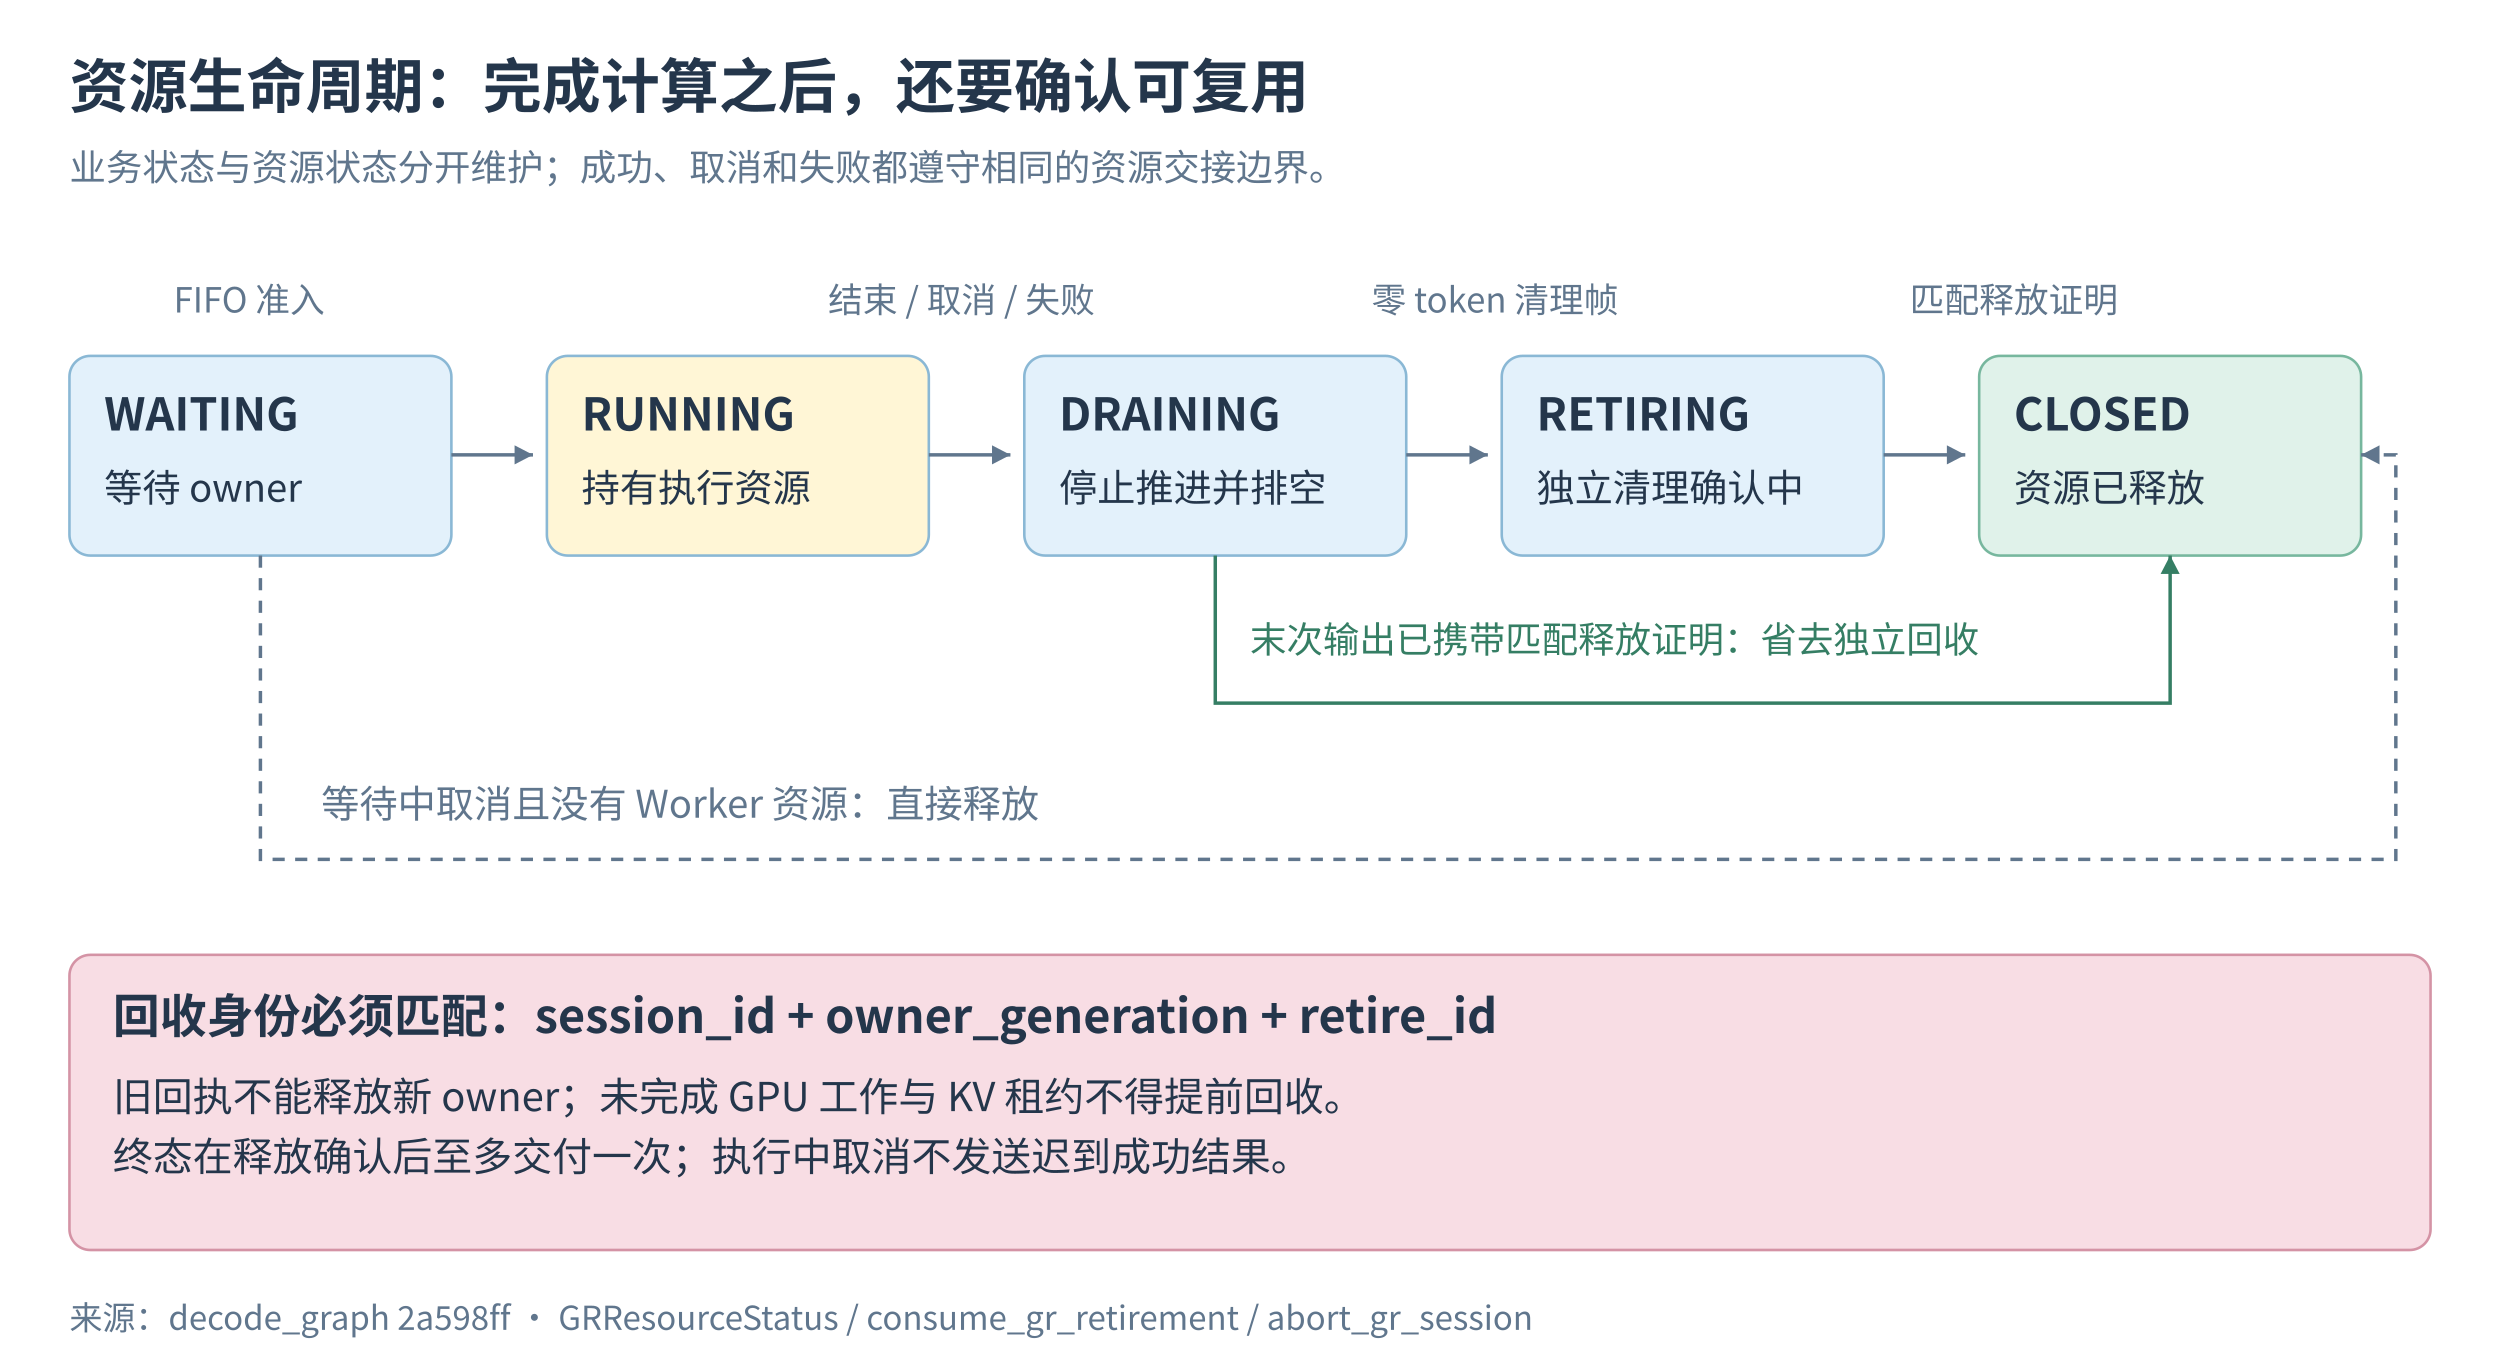
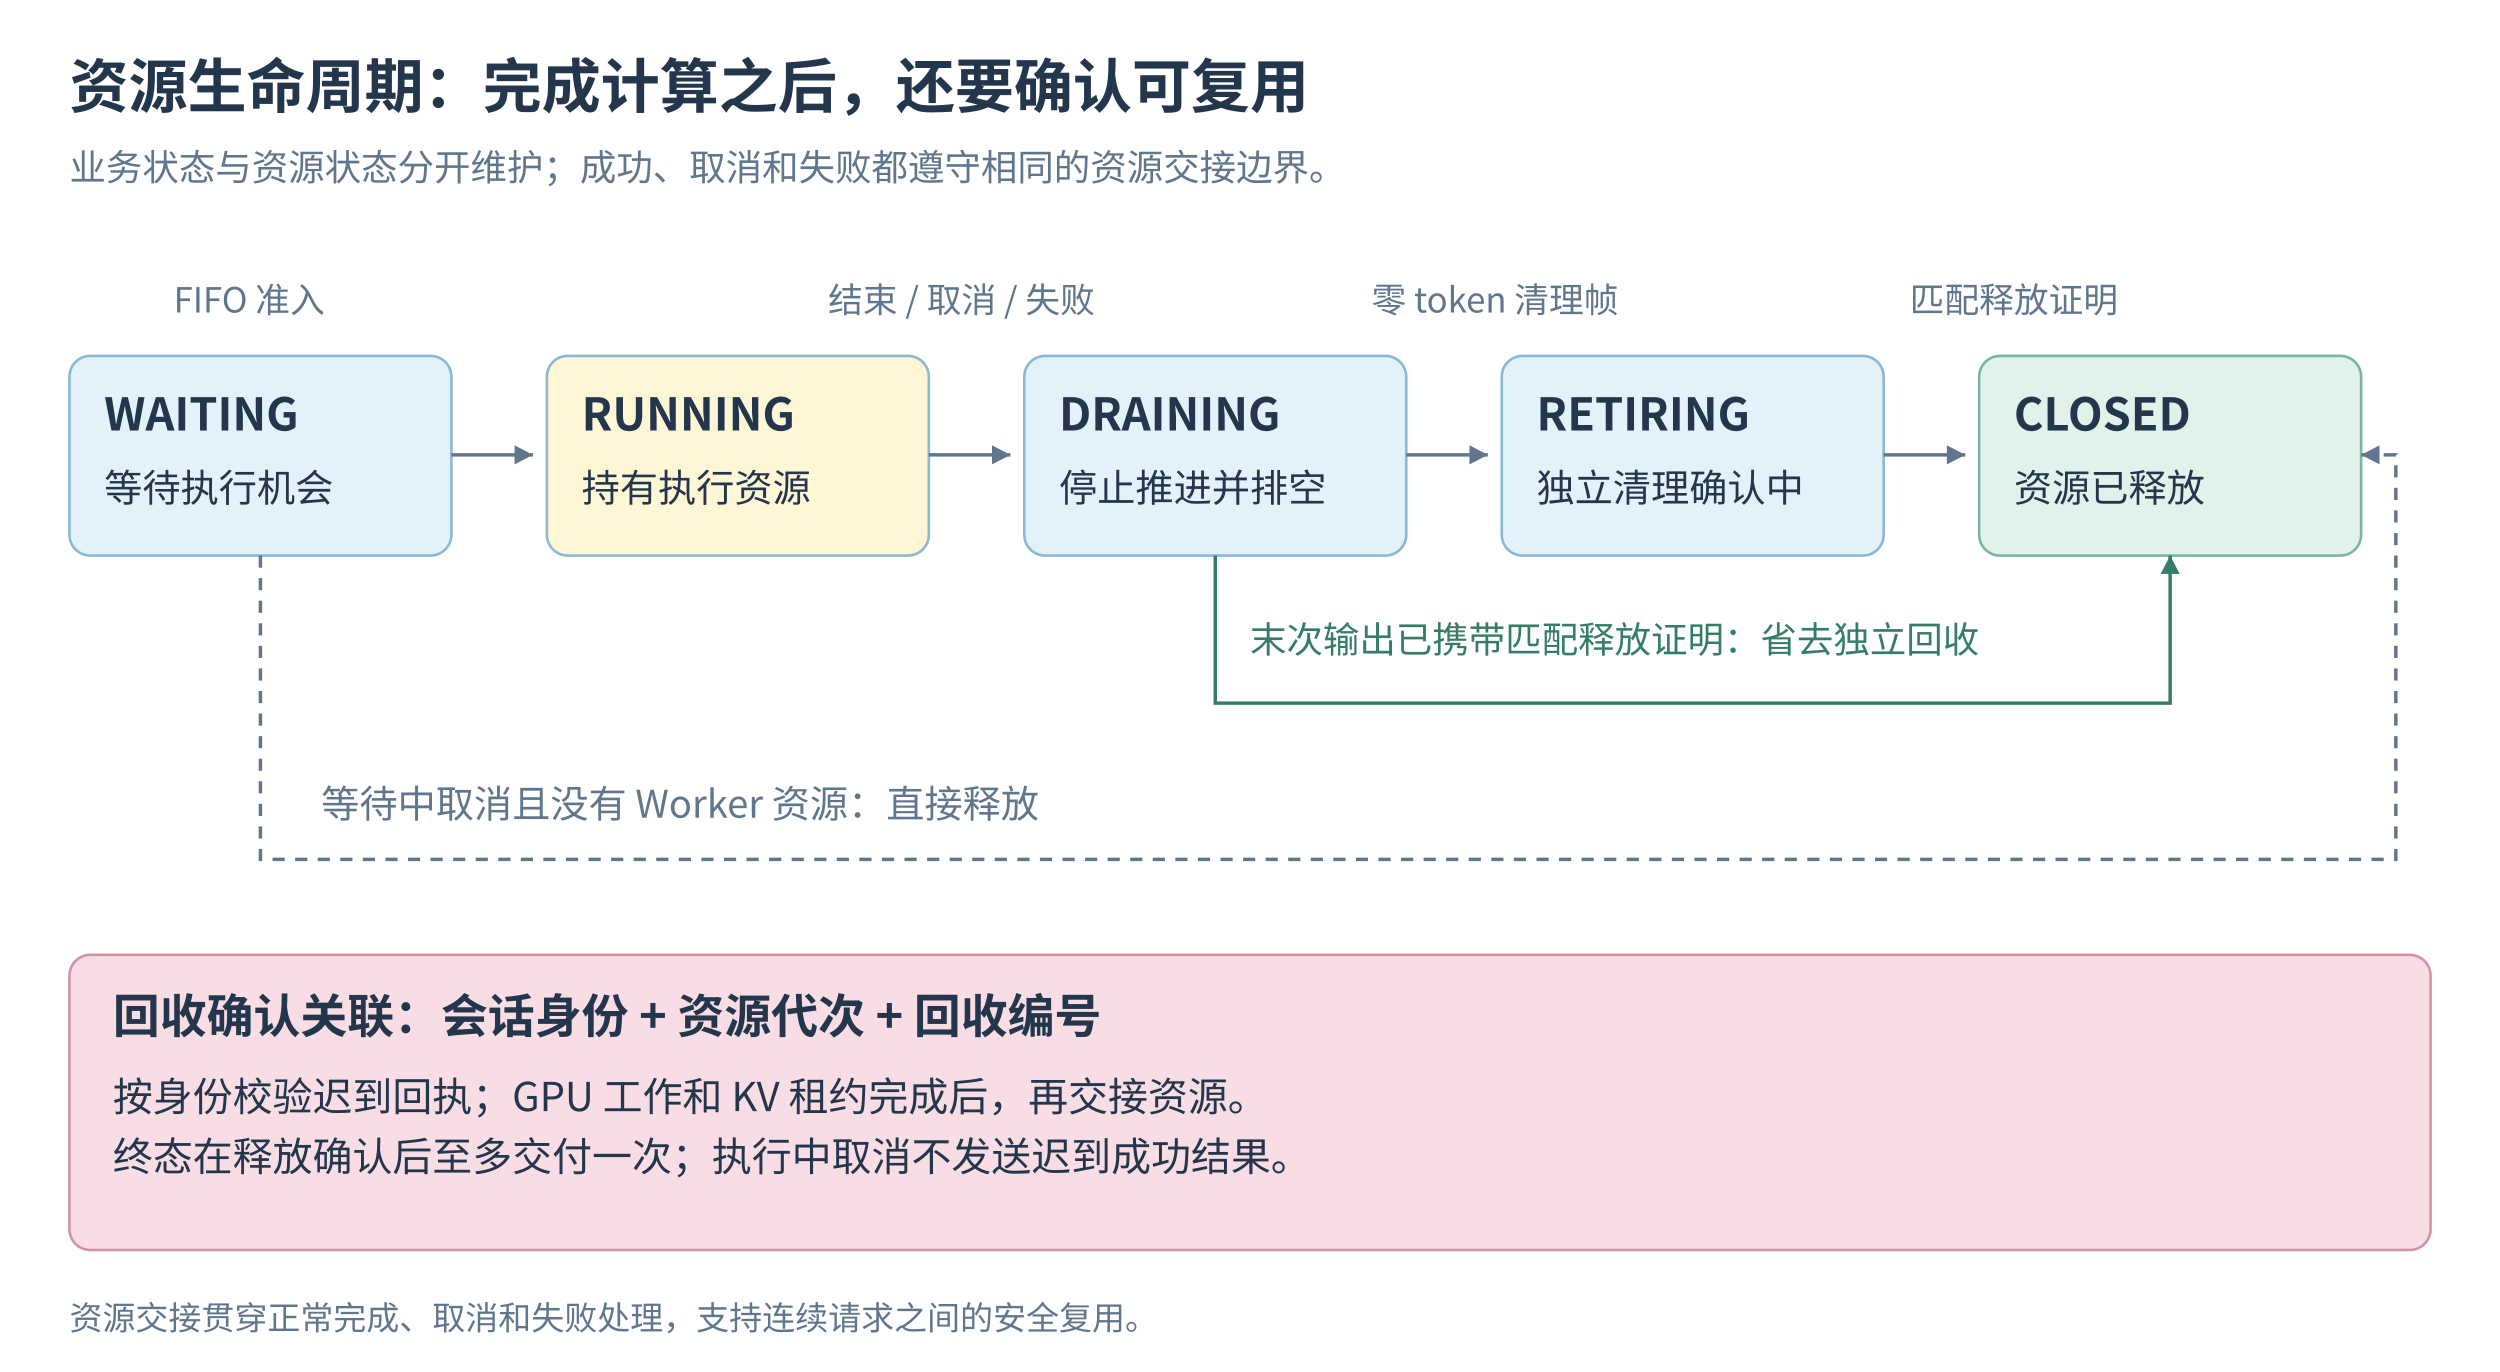
<svg xmlns="http://www.w3.org/2000/svg" width="1440" height="790" viewBox="0 0 1440 790" role="img" aria-labelledby="title desc">
  <style>text{font-family:"Noto Sans CJK SC","Noto Sans CJK JP","Microsoft YaHei",sans-serif}</style>
  <rect x="0" y="0" width="1440" height="790" rx="0" fill="#FFFFFF" stroke="#FFFFFF" stroke-width="1.5" />
  <text x="40" y="62.0" fill="#24364B" font-size="34" font-weight="700" text-anchor="start">资源生命周期：完成计算之后，还要确认可复用</text>
  <text x="40" y="104.0" fill="#60768D" font-size="21" font-weight="400" text-anchor="start">业务状态与资源状态分开维护；成功、取消和失败都遵守相同的资源交接边界。</text>
  <rect x="40" y="205" width="220" height="115" rx="12" fill="#E3F1FB" stroke="#8AB8D5" stroke-width="1.5" />
  <text x="60" y="248.0" fill="#24364B" font-size="26" font-weight="700" text-anchor="start">WAITING</text>
-   <text x="60" y="289.0" fill="#24364B" font-size="22" font-weight="400" text-anchor="start">等待 owner</text>
+   <text x="60" y="289.0" fill="#24364B" font-size="22" font-weight="400" text-anchor="start">等待执行机会</text>
  <rect x="315" y="205" width="220" height="115" rx="12" fill="#FFF6D6" stroke="#8AB8D5" stroke-width="1.5" />
  <text x="335" y="248.0" fill="#24364B" font-size="26" font-weight="700" text-anchor="start">RUNNING</text>
  <text x="335" y="289.0" fill="#24364B" font-size="22" font-weight="400" text-anchor="start">持有执行资源</text>
  <rect x="590" y="205" width="220" height="115" rx="12" fill="#E3F1FB" stroke="#8AB8D5" stroke-width="1.5" />
  <text x="610" y="248.0" fill="#24364B" font-size="26" font-weight="700" text-anchor="start">DRAINING</text>
  <text x="610" y="289.0" fill="#24364B" font-size="22" font-weight="400" text-anchor="start">停止推进并排空</text>
  <rect x="865" y="205" width="220" height="115" rx="12" fill="#E3F1FB" stroke="#8AB8D5" stroke-width="1.5" />
  <text x="885" y="248.0" fill="#24364B" font-size="26" font-weight="700" text-anchor="start">RETIRING</text>
  <text x="885" y="289.0" fill="#24364B" font-size="22" font-weight="400" text-anchor="start">独立清理确认中</text>
  <rect x="1140" y="205" width="220" height="115" rx="12" fill="#E0F2EA" stroke="#77B79E" stroke-width="1.5" />
  <text x="1160" y="248.0" fill="#24364B" font-size="26" font-weight="700" text-anchor="start">CLOSED</text>
  <text x="1160" y="289.0" fill="#24364B" font-size="22" font-weight="400" text-anchor="start">资源已释放</text>
  <polyline points="260,262 307,262" fill="none" stroke="#60768D" stroke-width="2" />
  <polygon points="307.0,262.0 296.4,267.5 296.4,256.5" fill="#60768D" />
  <polyline points="535,262 582,262" fill="none" stroke="#60768D" stroke-width="2" />
  <polygon points="582.0,262.0 571.4,267.5 571.4,256.5" fill="#60768D" />
  <polyline points="810,262 857,262" fill="none" stroke="#60768D" stroke-width="2" />
  <polygon points="857.0,262.0 846.4,267.5 846.4,256.5" fill="#60768D" />
  <polyline points="1085,262 1132,262" fill="none" stroke="#60768D" stroke-width="2" />
  <polygon points="1132.0,262.0 1121.4,267.5 1121.4,256.5" fill="#60768D" />
  <text x="100" y="180.0" fill="#60768D" font-size="20" font-weight="400" text-anchor="start">FIFO 准入</text>
  <text x="477" y="180.0" fill="#60768D" font-size="20" font-weight="400" text-anchor="start">结束 / 取消 / 失败</text>
  <text x="790" y="180.0" fill="#60768D" font-size="20" font-weight="400" text-anchor="start">零 token 清理帧</text>
  <text x="1100" y="180.0" fill="#60768D" font-size="20" font-weight="400" text-anchor="start">匹配释放证明</text>
  <polyline points="700,320 700,405 1250,405 1250,320" fill="none" stroke="#357E64" stroke-width="2" />
  <polygon points="1250.0,320.0 1255.5,330.6 1244.5,330.6" fill="#357E64" />
  <text x="720" y="376.0" fill="#357E64" font-size="21" font-weight="400" text-anchor="start">末次输出已携带匹配释放证明：省去独立回收</text>
  <polyline points="150,320 150,495 1380,495 1380,262 1360,262" fill="none" stroke="#60768D" stroke-width="2" stroke-dasharray="7 6" />
  <polygon points="1360.0,262.0 1370.6,256.5 1370.6,267.5" fill="#60768D" />
  <text x="185" y="471.0" fill="#60768D" font-size="22" font-weight="400" text-anchor="start">等待中取消且没有 Worker 资源：直接释放</text>
  <rect x="40" y="550" width="1360" height="170" rx="12" fill="#F8DDE4" stroke="#D493A5" stroke-width="1.5" />
-   <text x="65" y="595.0" fill="#24364B" font-size="27" font-weight="700" text-anchor="start">回收身份必须匹配：session_id + owner_generation + retire_id</text>
-   <text x="65" y="640.0" fill="#24364B" font-size="23" font-weight="400" text-anchor="start">旧回执不能释放新 owner；未完成 GPU 工作与 KV 租约不得提前回收。</text>
+   <text x="65" y="595.0" fill="#24364B" font-size="27" font-weight="700" text-anchor="start">回收确认关联：会话身份 + 资源代次 + 回收编号</text>
+   <text x="65" y="640.0" fill="#24364B" font-size="23" font-weight="400" text-anchor="start">按身份校验迟到回执；GPU 工作和 KV 租约完成后，再交接资源。</text>
  <text x="65" y="674.5" fill="#24364B" font-size="23" font-weight="400" text-anchor="start">终态在释放确认后至多交付一次；执行中取消不发送迟到成功结果。</text>
-   <text x="40" y="766.0" fill="#60768D" font-size="19" font-weight="400" text-anchor="start">来源：decode_graph 2a598ff · GRResourceStatus / consume_gr_retirement / abort_gr_session</text>
+   <text x="40" y="766.0" fill="#60768D" font-size="19" font-weight="400" text-anchor="start">资源交接贯穿正常完成、取消和失败处理，支持连续请求之间的安全复用。</text>
</svg>
